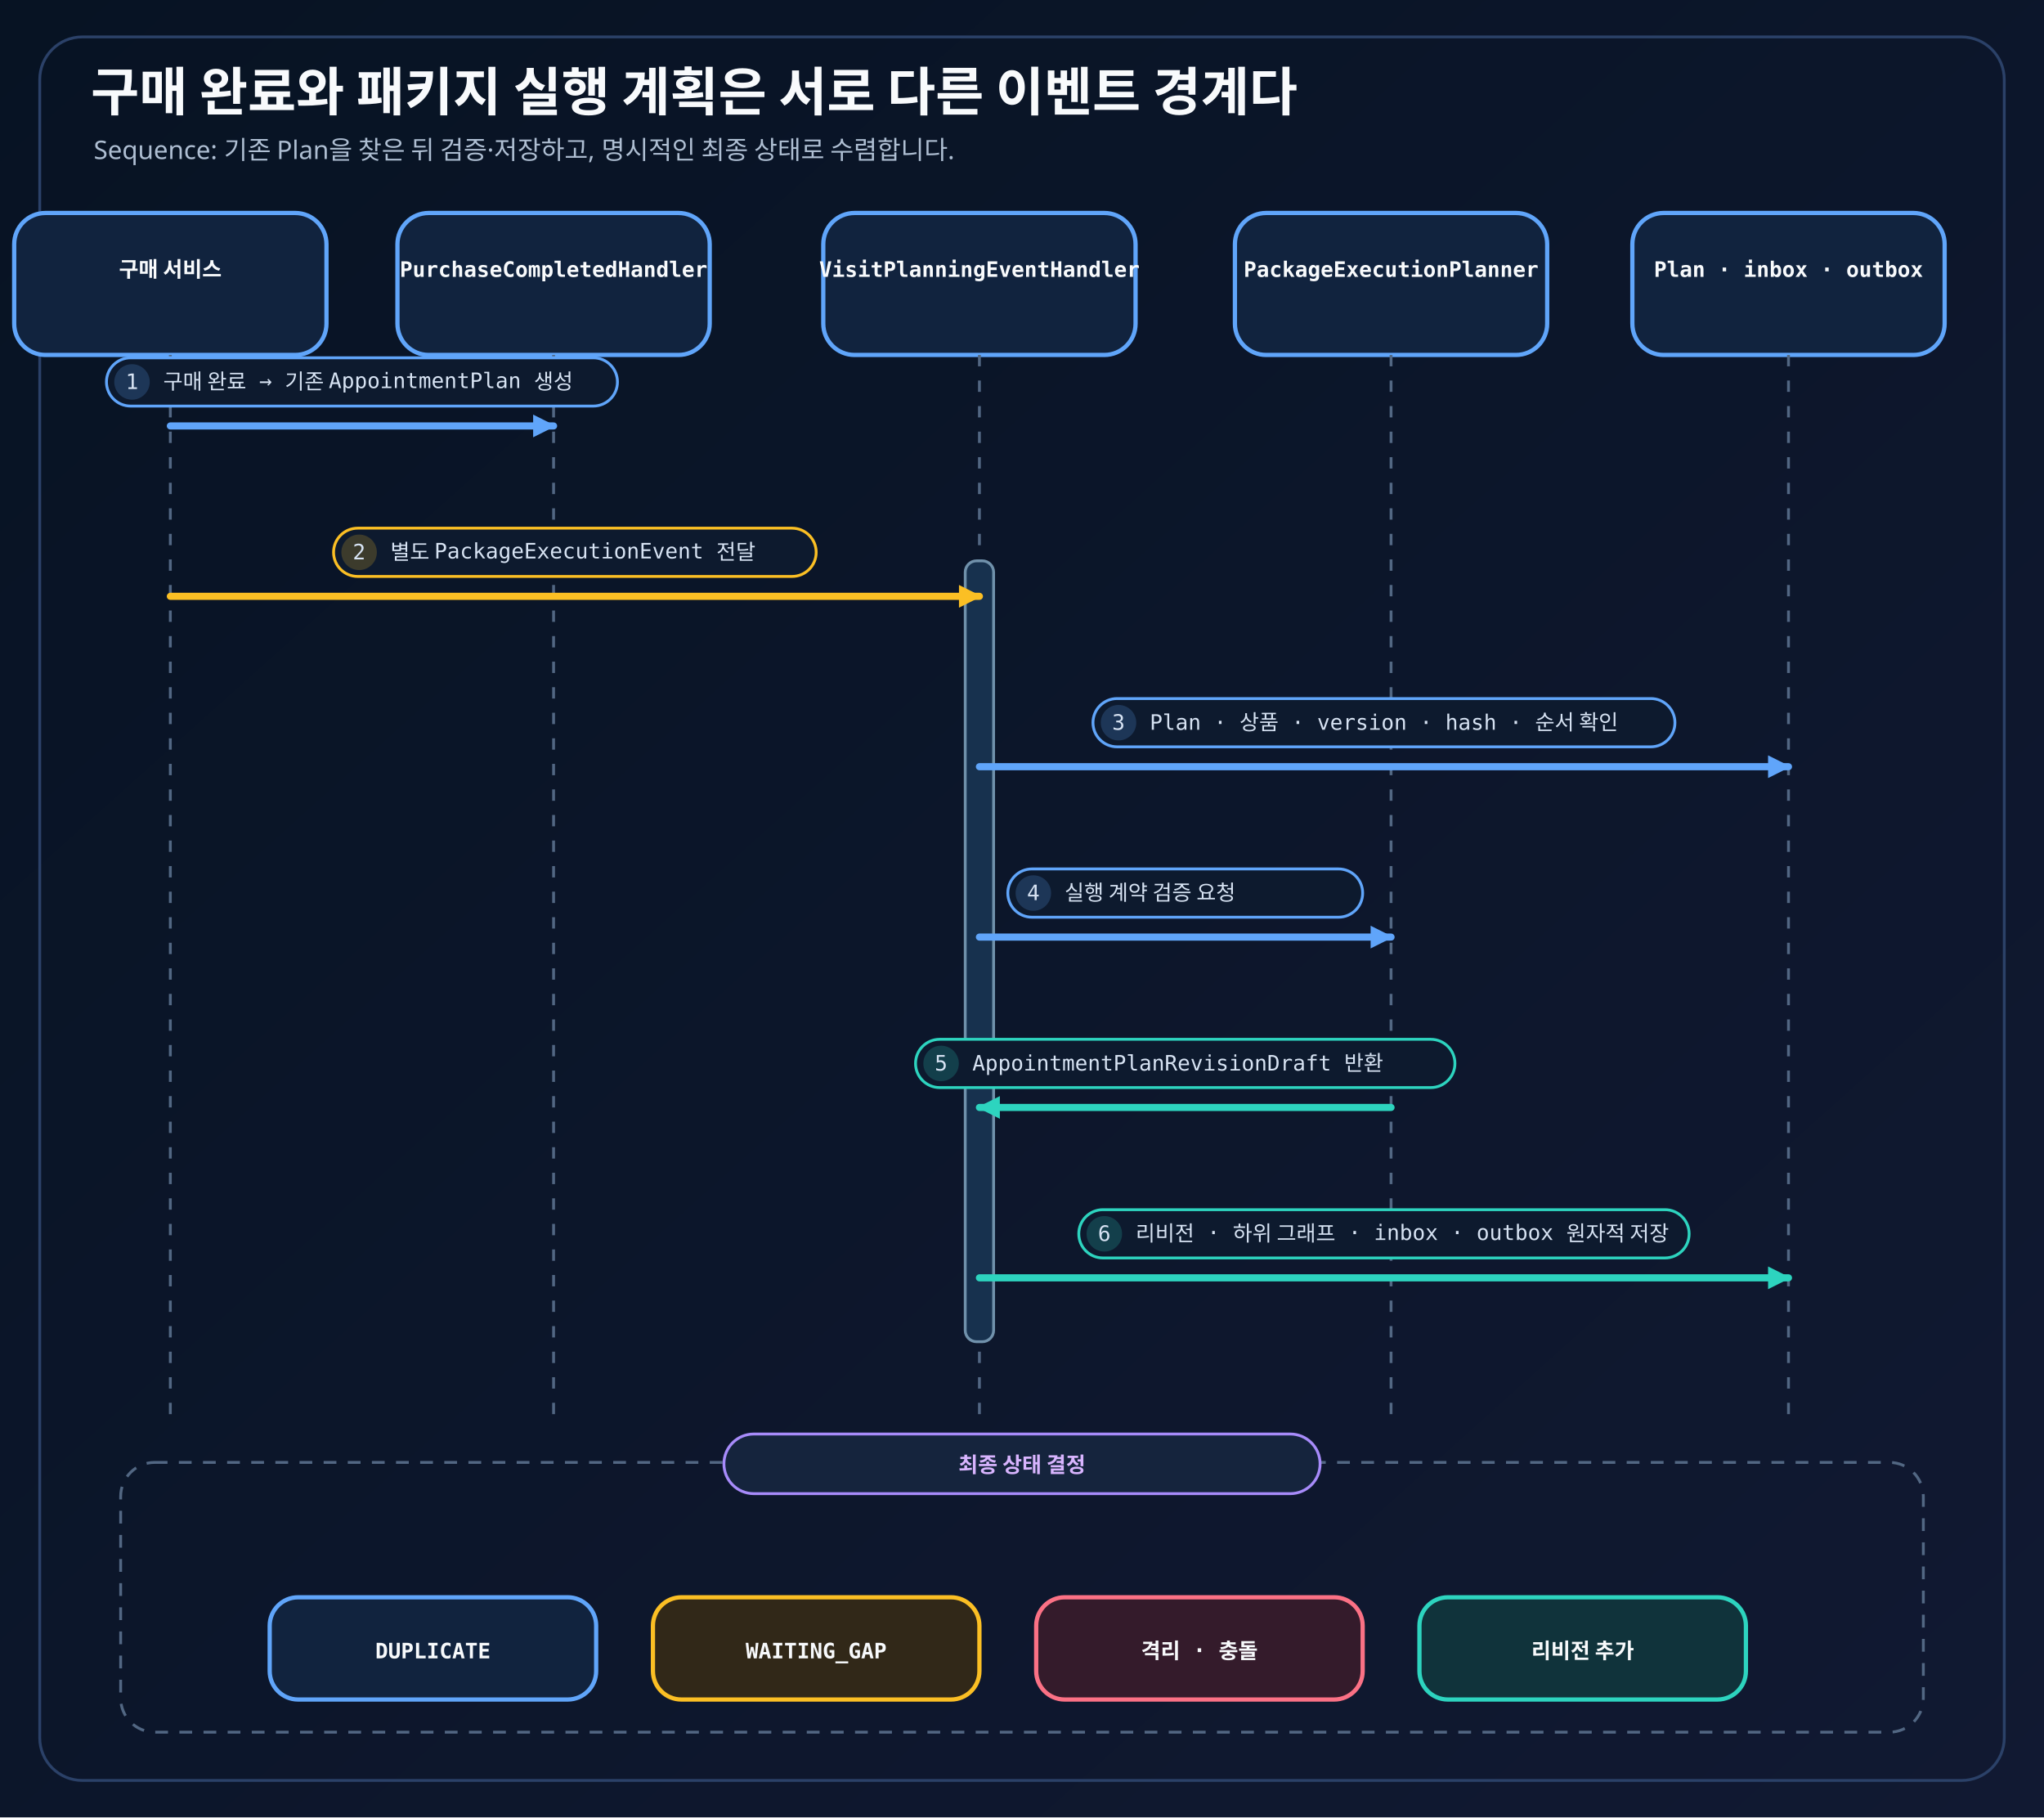
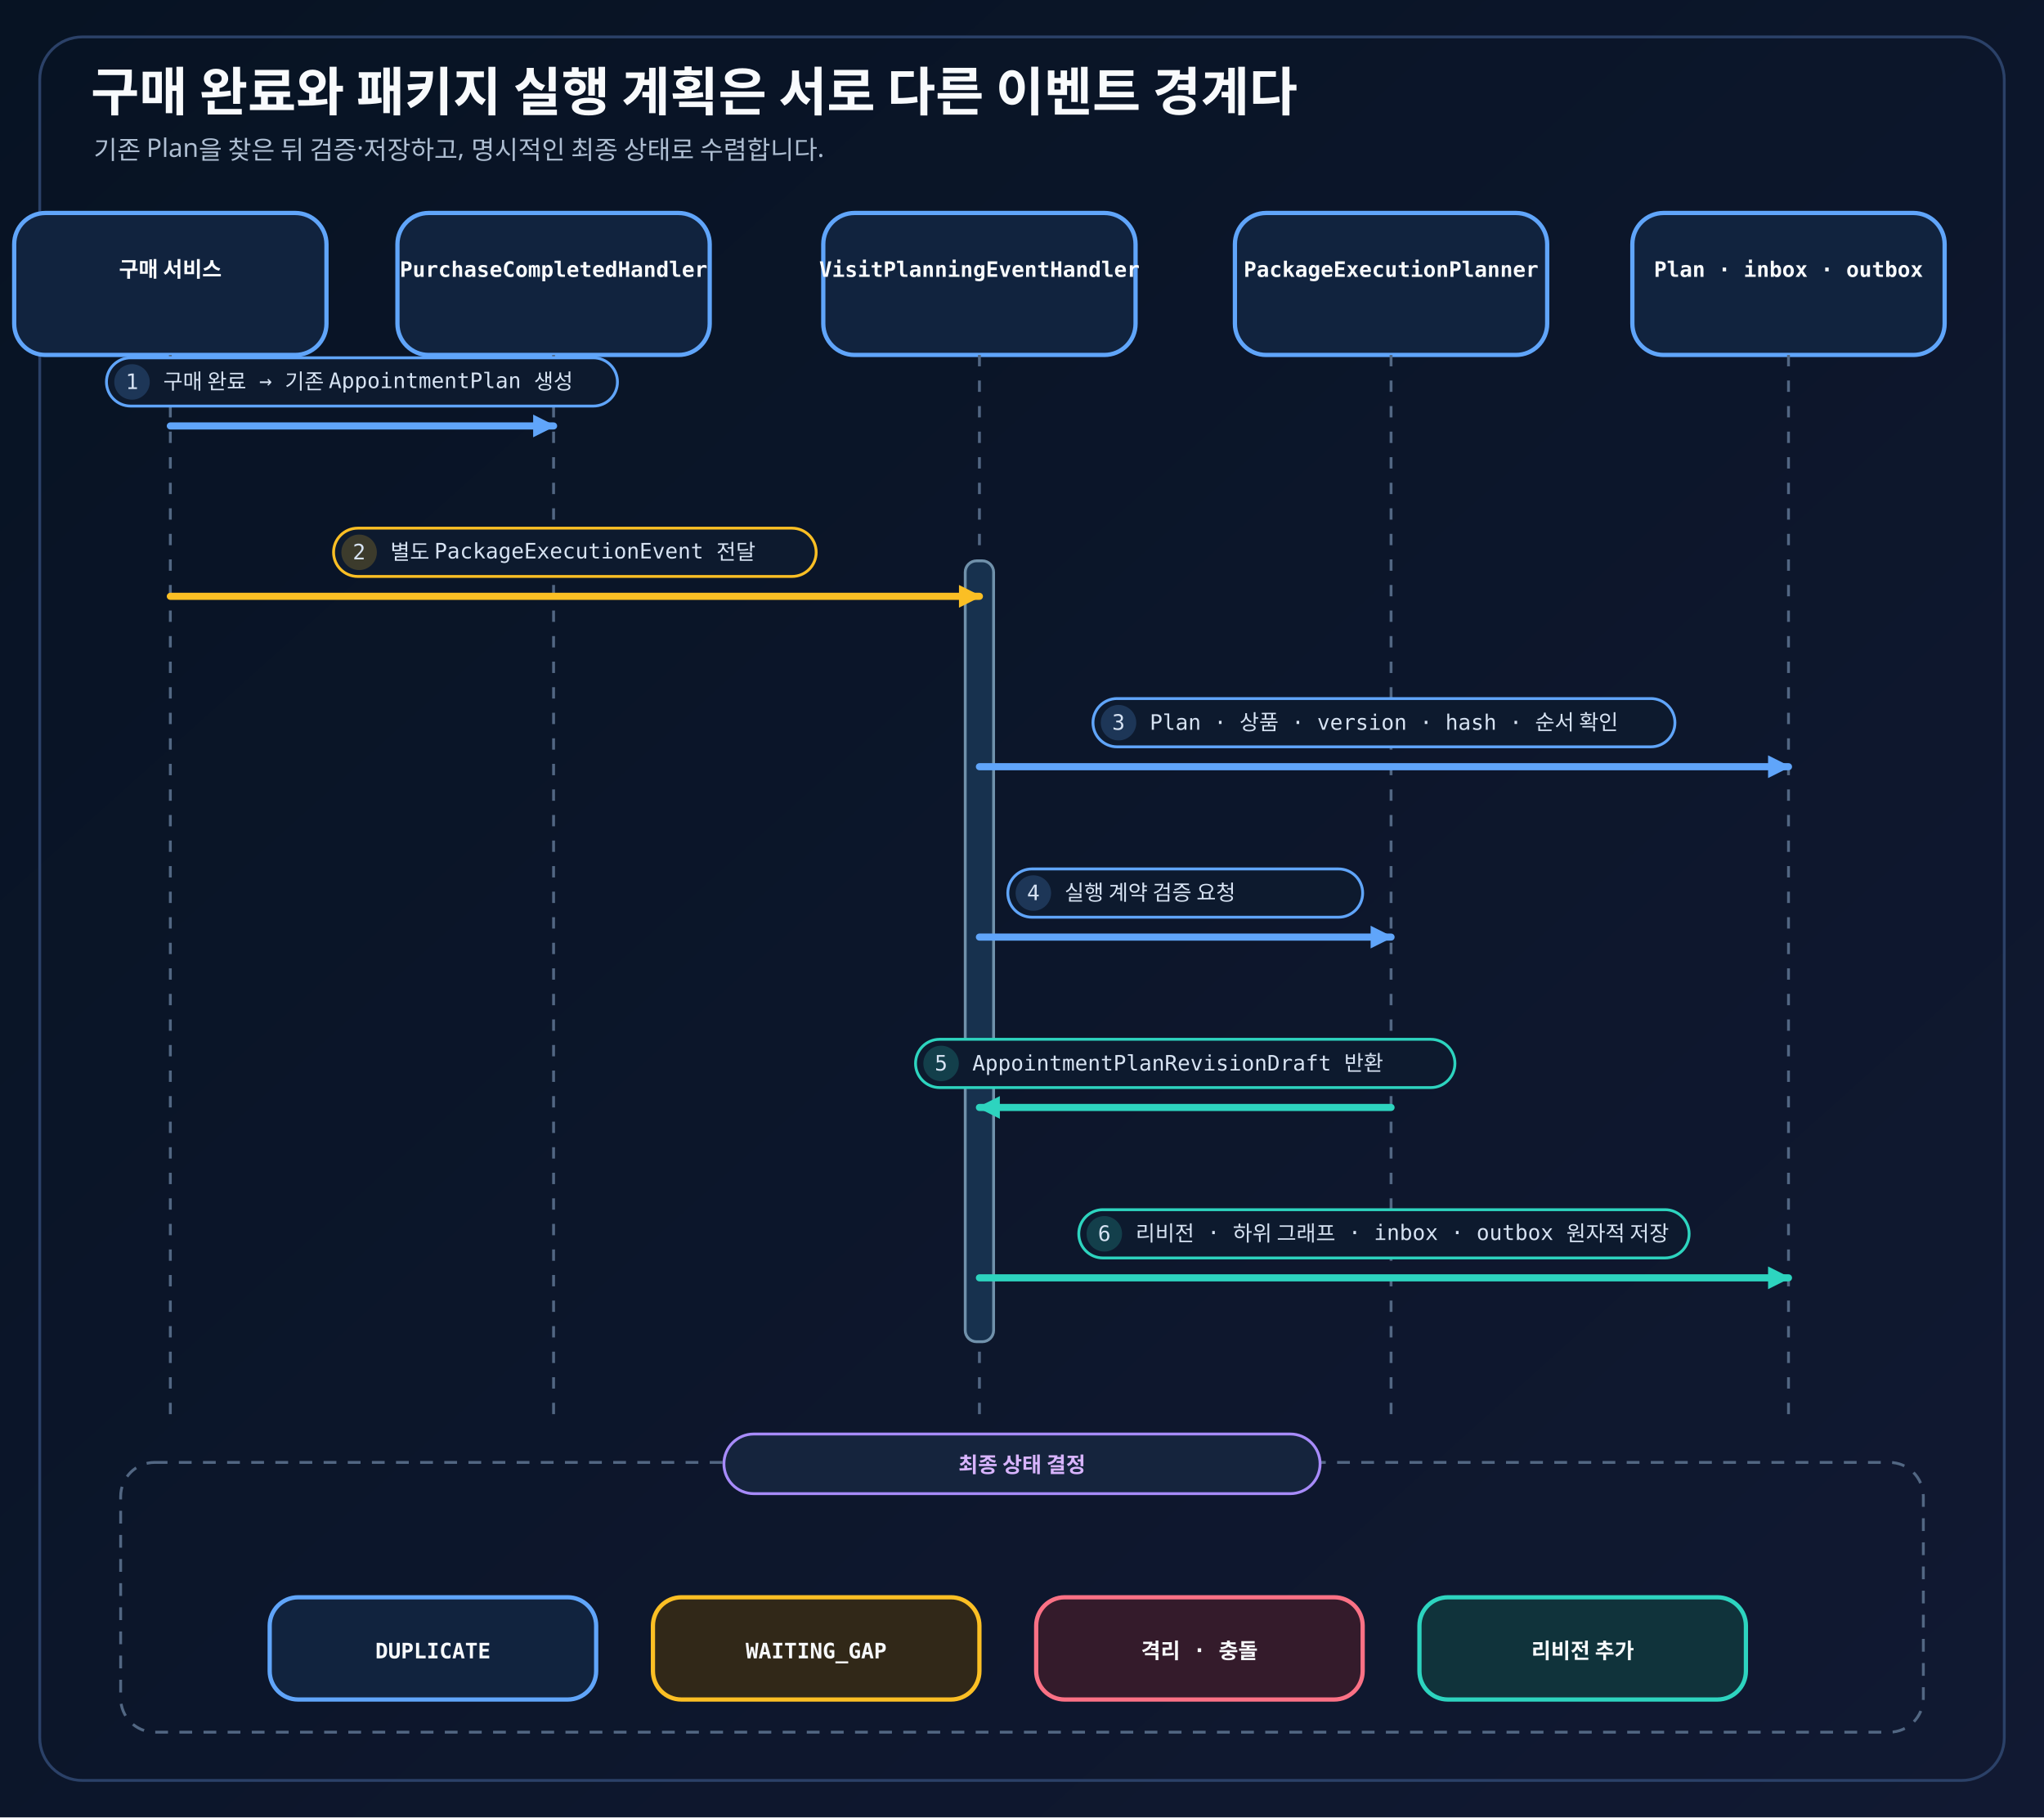
<svg xmlns="http://www.w3.org/2000/svg" width="1440" height="1280" viewBox="0 0 1440 1280" role="img" aria-labelledby="title desc" data-locale="ko">
  <defs>
    <linearGradient id="bg" x1="0" y1="0" x2="1" y2="1">
      <stop stop-color="#071323" />
      <stop offset="1" stop-color="#111932" />
    </linearGradient>
    <marker id="blueArrow" viewBox="0 0 10 10" markerWidth="16" markerHeight="16" refX="9" refY="5" orient="auto" markerUnits="userSpaceOnUse" data-role="sequence" data-size="16x16" data-tip-direction="positive-x">
      <path d="M 0 0 L 10 5 L 0 10 Z" fill="#60a5fa" data-solid-head="true" />
    </marker>
    <marker id="greenArrow" viewBox="0 0 10 10" markerWidth="16" markerHeight="16" refX="9" refY="5" orient="auto" markerUnits="userSpaceOnUse" data-role="sequence" data-size="16x16" data-tip-direction="positive-x">
      <path d="M 0 0 L 10 5 L 0 10 Z" fill="#2dd4bf" data-solid-head="true" />
    </marker>
    <marker id="amberArrow" viewBox="0 0 10 10" markerWidth="16" markerHeight="16" refX="9" refY="5" orient="auto" markerUnits="userSpaceOnUse" data-role="sequence" data-size="16x16" data-tip-direction="positive-x">
      <path d="M 0 0 L 10 5 L 0 10 Z" fill="#fbbf24" data-solid-head="true" />
    </marker>
    <marker id="redArrow" viewBox="0 0 10 10" markerWidth="16" markerHeight="16" refX="9" refY="5" orient="auto" markerUnits="userSpaceOnUse" data-role="sequence" data-size="16x16" data-tip-direction="positive-x">
      <path d="M 0 0 L 10 5 L 0 10 Z" fill="#fb7185" data-solid-head="true" />
    </marker>
    <style>
 .title{font-family:"goorm Sans",sans-serif;font-size:37px;font-weight:700;fill:#f8fafc}.subtitle{font-family:"goorm Sans",sans-serif;font-size:18px;fill:#aebed2}.card{fill:#11233e;stroke-width:3}.card.blue{stroke:#60a5fa}.card.green{stroke:#2dd4bf;fill:#10333b}.card.amber{stroke:#fbbf24;fill:#312818}.card.red{stroke:#fb7185;fill:#341b2b}.card-title{font-family:"goorm Sans",sans-serif;font-size:21px;font-weight:700;fill:#f8fafc}.card-title.compact{font-family:"goorm Sans Code","goorm Sans",monospace;font-size:15px}.body,.label,.note{font-family:"goorm Sans Code","goorm Sans",monospace;fill:#d7e3f3}.body{font-size:16px}.note{font-size:15px;fill:#aebed2}.route{fill:none;stroke-width:5;stroke-linecap:round;stroke-linejoin:round}.blue-line{stroke:#60a5fa;marker-end:url(#blueArrow)}.green-line{stroke:#2dd4bf;marker-end:url(#greenArrow)}.amber-line{stroke:#fbbf24;marker-end:url(#amberArrow)}.red-line{stroke:#fb7185;marker-end:url(#redArrow)}.lifeline{stroke:#526783;stroke-width:2;stroke-dasharray:8 10}.activation{fill:#17314e;stroke:#7091ab;stroke-width:2}.pill{fill:#0d1a2e;stroke-width:2}.label{font-size:15px}.frame{fill:none;stroke:#526783;stroke-width:2;stroke-dasharray:9 8}.badge{font-family:"goorm Sans",sans-serif;font-size:15px;font-weight:700}
 </style>
  </defs>
  <rect width="1440" height="1280" fill="url(#bg)" />
  <rect x="28" y="26" width="1384" height="1228" rx="30" fill="none" stroke="#2b4168" stroke-width="2" />
  <text class="title" x="64" y="78">구매 완료와 패키지 실행 계획은 서로 다른 이벤트 경계다</text>
-   <text class="subtitle" x="66" y="112">Sequence: 기존 Plan을 찾은 뒤 검증·저장하고, 명시적인 최종 상태로 수렴합니다.</text>
+   <text class="subtitle" x="66" y="112">기존 Plan을 찾은 뒤 검증·저장하고, 명시적인 최종 상태로 수렴합니다.</text>
  <g class="node-card">
    <rect id="purchase" x="10" y="150" width="220" height="100" rx="22" class="card blue" />
    <text class="card-title compact" x="120" y="195" text-anchor="middle">구매 서비스</text>
  </g>
  <g class="node-card">
    <rect id="purchase-handler" x="280" y="150" width="220" height="100" rx="22" class="card blue" />
    <text class="card-title compact" x="390" y="195" text-anchor="middle">PurchaseCompletedHandler</text>
  </g>
  <g class="node-card">
    <rect id="visit-handler" x="580" y="150" width="220" height="100" rx="22" class="card blue" />
    <text class="card-title compact" x="690" y="195" text-anchor="middle">VisitPlanningEventHandler</text>
  </g>
  <g class="node-card">
    <rect id="planner" x="870" y="150" width="220" height="100" rx="22" class="card blue" />
    <text class="card-title compact" x="980" y="195" text-anchor="middle">PackageExecutionPlanner</text>
  </g>
  <g class="node-card">
    <rect id="store" x="1150" y="150" width="220" height="100" rx="22" class="card blue" />
    <text class="card-title compact" x="1260" y="195" text-anchor="middle">Plan · inbox · outbox</text>
  </g>
  <path class="lifeline" d="M120 250 V1000" />
  <path class="lifeline" d="M390 250 V1000" />
  <path class="lifeline" d="M690 250 V1000" />
  <path class="lifeline" d="M980 250 V1000" />
  <path class="lifeline" d="M1260 250 V1000" />
  <rect class="activation" x="680" y="395" width="20" height="550" rx="8" />
  <g>
    <rect class="pill" x="75" y="252" width="360" height="34" rx="17" stroke="#60a5fa" />
    <circle cx="93" cy="269" r="12" fill="#60a5fa" opacity=".2" stroke="#60a5fa" />
    <text class="label" x="93" y="274" text-anchor="middle">1</text>
    <text class="label" x="115" y="274">구매 완료 → 기존 AppointmentPlan 생성</text>
  </g>
  <path class="route seq blue-line" data-source-node="purchase" data-target-node="purchase-handler" d="M120 300 H390" />
  <g>
    <rect class="pill" x="235" y="372" width="340" height="34" rx="17" stroke="#fbbf24" />
    <circle cx="253" cy="389" r="12" fill="#fbbf24" opacity=".2" stroke="#fbbf24" />
    <text class="label" x="253" y="394" text-anchor="middle">2</text>
    <text class="label" x="275" y="394">별도 PackageExecutionEvent 전달</text>
  </g>
  <path class="route seq amber-line" data-source-node="purchase" data-target-node="visit-handler" d="M120 420 H690" />
  <g>
    <rect class="pill" x="770" y="492" width="410" height="34" rx="17" stroke="#60a5fa" />
    <circle cx="788" cy="509" r="12" fill="#60a5fa" opacity=".2" stroke="#60a5fa" />
    <text class="label" x="788" y="514" text-anchor="middle">3</text>
    <text class="label" x="810" y="514">Plan · 상품 · version · hash · 순서 확인</text>
  </g>
  <path class="route seq blue-line" data-source-node="visit-handler" data-target-node="store" d="M690 540 H1260" />
  <g>
    <rect class="pill" x="710" y="612" width="250" height="34" rx="17" stroke="#60a5fa" />
    <circle cx="728" cy="629" r="12" fill="#60a5fa" opacity=".2" stroke="#60a5fa" />
    <text class="label" x="728" y="634" text-anchor="middle">4</text>
    <text class="label" x="750" y="634">실행 계약 검증 요청</text>
  </g>
  <path class="route seq blue-line" data-source-node="visit-handler" data-target-node="planner" d="M690 660 H980" />
  <g>
    <rect class="pill" x="645" y="732" width="380" height="34" rx="17" stroke="#2dd4bf" />
    <circle cx="663" cy="749" r="12" fill="#2dd4bf" opacity=".2" stroke="#2dd4bf" />
    <text class="label" x="663" y="754" text-anchor="middle">5</text>
    <text class="label" x="685" y="754">AppointmentPlanRevisionDraft 반환</text>
  </g>
  <path class="route seq green-line" data-source-node="planner" data-target-node="visit-handler" d="M980 780 H690" />
  <g>
    <rect class="pill" x="760" y="852" width="430" height="34" rx="17" stroke="#2dd4bf" />
    <circle cx="778" cy="869" r="12" fill="#2dd4bf" opacity=".2" stroke="#2dd4bf" />
    <text class="label" x="778" y="874" text-anchor="middle">6</text>
    <text class="label" x="800" y="874">리비전 · 하위 그래프 · inbox · outbox 원자적 저장</text>
  </g>
  <path class="route seq green-line" data-source-node="visit-handler" data-target-node="store" d="M690 900 H1260" />
  <rect class="frame" x="85" y="1030" width="1270" height="190" rx="24" />
  <rect x="510" y="1010" width="420" height="42" rx="21" fill="#15243d" stroke="#a78bfa" stroke-width="2" />
  <text class="badge" x="720" y="1037" text-anchor="middle" fill="#d8b4fe">최종 상태 결정</text>
  <rect x="190" y="1125" width="230" height="72" rx="20" class="card blue" />
  <text class="card-title compact" x="305" y="1168" text-anchor="middle">DUPLICATE</text>
  <rect x="460" y="1125" width="230" height="72" rx="20" class="card amber" />
  <text class="card-title compact" x="575" y="1168" text-anchor="middle">WAITING_GAP</text>
  <rect x="730" y="1125" width="230" height="72" rx="20" class="card red" />
  <text class="card-title compact" x="845" y="1168" text-anchor="middle">격리 · 충돌</text>
  <rect x="1000" y="1125" width="230" height="72" rx="20" class="card green" />
  <text class="card-title compact" x="1115" y="1168" text-anchor="middle">리비전 추가</text>
</svg>
